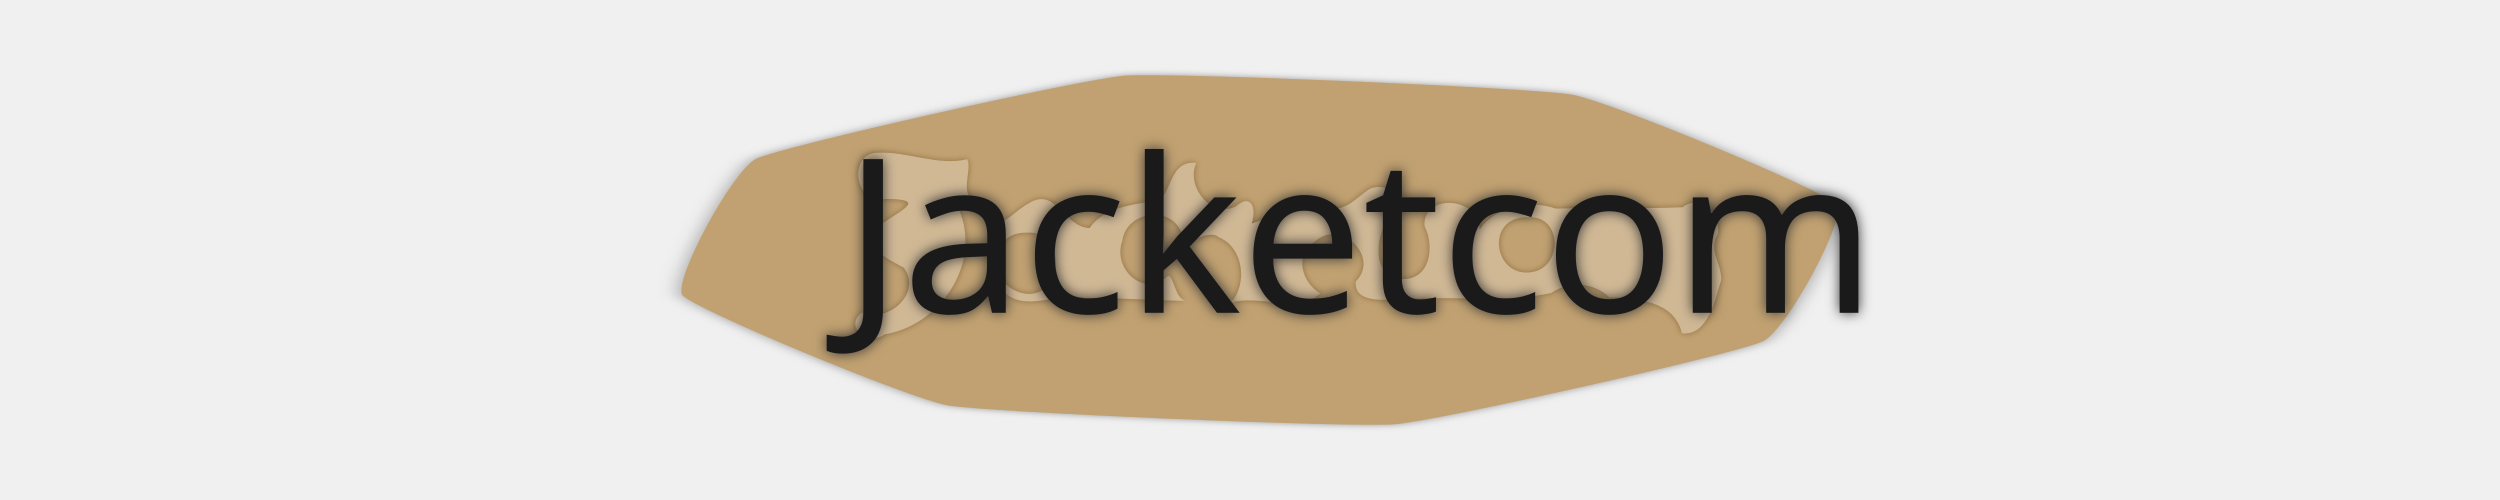
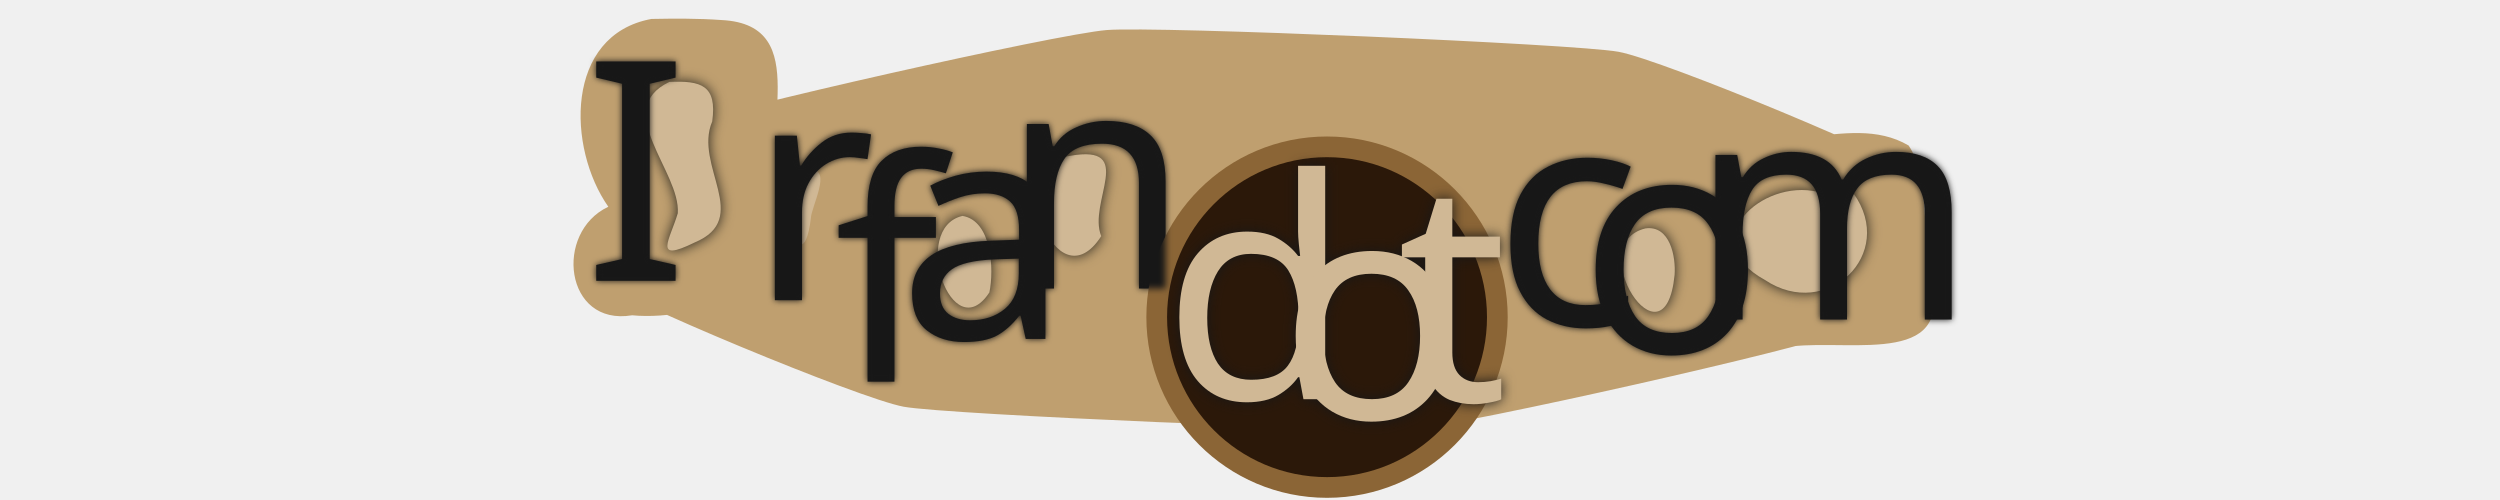
- <svg xmlns="http://www.w3.org/2000/svg" width="320" height="64" viewBox="0 0 150 23.057" id="svg4203" version="1.1">
+ <svg xmlns="http://www.w3.org/2000/svg" width="640" height="128" viewBox="0 0 300 46.113" id="svg4203" version="1.1">
  <defs id="defs4205">
    <filter style="color-interpolation-filters:sRGB" id="filter4173">
      <feGaussianBlur stdDeviation="0.5 0.5" result="blur" id="feGaussianBlur4175" />
    </filter>
    <filter style="color-interpolation-filters:sRGB" id="filter4425">
      <feGaussianBlur stdDeviation="1 1" result="blur" id="feGaussianBlur4427" />
    </filter>
    <filter style="color-interpolation-filters:sRGB" id="filter4816">
      <feGaussianBlur stdDeviation="1 1" result="blur" id="feGaussianBlur4818" />
    </filter>
-     <style>
+     <style id="style10">
	@font-face {
    font-family: "oldengl";
    src: url(OLDENGL.ttf) format("truetype");
	}
	</style>
+     <filter style="color-interpolation-filters:sRGB" id="filter5477">
+       <feGaussianBlur stdDeviation="0.4 0.4" result="blur" id="feGaussianBlur5479" />
+     </filter>
+     <filter style="color-interpolation-filters:sRGB" id="filter5565">
+       <feGaussianBlur stdDeviation="0.2 0.2" result="blur" id="feGaussianBlur5567" />
+     </filter>
+     <filter style="color-interpolation-filters:sRGB" id="filter5665">
+       <feGaussianBlur stdDeviation="0.2 0.2" result="fbSourceGraphic" id="feGaussianBlur5667" />
+       <feColorMatrix result="fbSourceGraphicAlpha" in="fbSourceGraphic" values="0 0 0 -1 0 0 0 0 -1 0 0 0 0 -1 0 0 0 0 1 0" id="feColorMatrix5689" />
+       <feGaussianBlur id="feGaussianBlur5691" stdDeviation="0.4 0.4" result="blur" in="fbSourceGraphic" />
+     </filter>
+     <filter style="color-interpolation-filters:sRGB" id="filter5707">
+       <feGaussianBlur stdDeviation="0.4 0.4" result="blur" id="feGaussianBlur5709" />
+     </filter>
  </defs>
-   <g id="layer1" transform="translate(-347.044,-473.6974)">
-     <g id="g4860" transform="matrix(1.024354,0,0,1.177523,28.30352,-86.45414)">
-       <path transform="matrix(0.6262668,-0.00171532,-0.00883992,0.1655444,199.7272,383.8562)" d="m 351.961,645.685 c -2.187,3.635 -29.999,24.195 -34.115,25.219 -4.117,1.024 -38.32,-4.104 -41.956,-6.291 -3.635,-2.187 -24.195,-29.999 -25.219,-34.115 -1.024,-4.117 4.104,-38.32 6.291,-41.956 2.187,-3.635 29.999,-24.195 34.115,-25.219 4.117,-1.024 38.32,4.104 41.956,6.291 3.635,2.187 24.195,29.999 25.219,34.115 1.024,4.117 -4.104,38.32 -6.291,41.956 z" id="path4180-3" style="opacity:1;fill:#999999;fill-opacity:1;stroke:none;stroke-width:2.08;stroke-miterlimit:4;stroke-dasharray:none;stroke-opacity:0;filter:url(#filter4816)" />
-       <path transform="matrix(0.6262668,-0.00171532,-0.00883992,0.1655444,199.7272,383.8562)" d="m 351.961,645.685 c -2.187,3.635 -29.999,24.195 -34.115,25.219 -4.117,1.024 -38.32,-4.104 -41.956,-6.291 -3.635,-2.187 -24.195,-29.999 -25.219,-34.115 -1.024,-4.117 4.104,-38.32 6.291,-41.956 2.187,-3.635 29.999,-24.195 34.115,-25.219 4.117,-1.024 38.32,4.104 41.956,6.291 3.635,2.187 24.195,29.999 25.219,34.115 1.024,4.117 -4.104,38.32 -6.291,41.956 z" id="path4180" style="opacity:1;fill:#c1a171;fill-opacity:1;stroke:none;stroke-width:2.08;stroke-miterlimit:4;stroke-dasharray:none;stroke-opacity:0" />
+   <g id="layer1" transform="translate(-373.6603,-455.4591)">
+     <g id="g4860" transform="matrix(2.34163,0,0,2.691767,-376.4029,-830.8086)" style="fill:#bf9f6f;fill-opacity:1">
+       <path id="path4180" transform="matrix(0.6262668,-0.00171532,-0.00883992,0.1655444,199.7272,383.8562)" style="opacity:1;fill:#bf9f6f;fill-opacity:1;stroke:none;stroke-width:2.08;stroke-miterlimit:4;stroke-dasharray:none;stroke-opacity:0" d="m 351.961,645.685 c -2.187,3.635 -29.999,24.195 -34.115,25.219 -4.117,1.024 -38.32,-4.104 -41.956,-6.291 -3.635,-2.187 -24.195,-29.999 -25.219,-34.115 -1.024,-4.117 4.104,-38.32 6.291,-41.956 2.187,-3.635 29.999,-24.195 34.115,-25.219 4.117,-1.024 38.32,4.104 41.956,6.291 3.635,2.187 24.195,29.999 25.219,34.115 1.024,4.117 -4.104,38.32 -6.291,41.956 z m 0,0 c -2.187,3.635 -29.999,24.195 -34.115,25.219 -4.117,1.024 -38.32,-4.104 -41.956,-6.291 -3.635,-2.187 -24.195,-29.999 -25.219,-34.115 -1.024,-4.117 4.104,-38.32 6.291,-41.956 2.187,-3.635 29.999,-24.195 34.115,-25.219 4.117,-1.024 38.32,4.104 41.956,6.291 3.635,2.187 24.195,29.999 25.219,34.115 1.024,4.117 -4.104,38.32 -6.291,41.956 z m -98.194,-85.736 c -7.056,4.242 -6.42,34.69 -2.818,50.547 -4.366,6.822 -3.135,32.24 2.358,29.254 5.743,1.857 15.237,-9.31 11.922,-33.671 -2.478,-14.298 2.054,-44.435 -5.726,-45.773 -1.913,-0.47 -3.827,-0.453 -5.736,-0.356 z m 85.883,32.583 c -4.302,19.697 -1.208,62.236 7.823,57.049 4.455,-3.247 13.763,5.843 12.132,-16.018 -1.011,-12.638 -0.596,-30.103 -2.476,-38.465 -5.206,-9.846 -11.416,6.452 -16.063,-8.866 l -0.778,3.462 -0.638,2.838 z" />
    </g>
-     <path style="font-style:normal;font-variant:normal;font-weight:normal;font-stretch:normal;font-size:40px;line-height:125%;font-family:'oldengl';-inkscape-font-specification:'oldengl';letter-spacing:0px;word-spacing:0px;fill:#8e6e3e;fill-opacity:1;stroke:none;stroke-width:1px;stroke-linecap:butt;stroke-linejoin:miter;stroke-opacity:1;filter:url(#filter4173)" d="m 339.376,465.972 c -4.805,0.201 -3.468,8.766 1.345,7.441 7.617,0.018 1.606,2.126 -1.396,4.695 -1.938,3.637 2.034,5.044 4.383,6.406 3.083,4.125 -2.635,9.056 -6.754,7.189 -2.903,2.219 0.783,5.669 3.637,3.559 9.155,-1.488 15.893,-11.629 11.889,-20.457 -1.68,-2.767 7.283,3.964 3.165,-0.646 -3.325,-1.259 -0.76,-5.484 -1.715,-7.141 -4.796,1.137 -9.703,-1.345 -14.555,-1.047 z m 50.658,1.613 c -4.222,0.422 -2.829,6.809 -7.016,6.338 -3.373,0.56 -7.261,1.125 -9.338,4.191 -4.012,-0.084 -5.373,-6.555 -9.611,-4.123 -2.045,1.046 -3.813,3.262 -5.906,3.658 0.721,3.084 -1.48,7.405 1.441,10.453 3.279,3.896 8.968,0.253 13.344,1.27 5.346,-0.013 10.968,0.411 16.104,0.482 -1.699,-0.601 -1.835,-4.297 -2.787,-4.023 -3.855,3.624 -8.934,-1.149 -7.324,-5.604 0.671,-5.268 8.935,-5.887 9.779,-0.391 0.398,1.609 4.006,-1.819 5.812,-0.232 3.981,1.65 4.653,7.494 1.949,10.51 4.616,-1.302 10.655,1.786 14.398,-1.463 -3.017,-1.804 -4.265,-6.176 -0.877,-8.338 3.943,-3.759 10.615,2.311 6.598,6.398 -0.474,4.006 6.09,2.784 8.391,2.893 7.638,-0.603 15.688,0.606 23.088,-1.006 3.001,-2.055 6.872,-1.693 9.404,0.68 4.334,0.189 10.514,0.525 11.682,5.793 4.25,0.559 5.436,-5.655 6.369,-8.654 -0.041,-2.924 -2.145,-4.636 -0.545,-7.436 0.414,-3.107 -2.761,-6.447 -5.709,-4.227 -6.789,0.261 -13.788,0.072 -20.43,0.211 -4.344,-1.477 -9.515,-0.485 -12.303,3.371 0.034,-5.347 -9.286,-5.876 -8.875,-0.543 1.709,3.261 0.927,8.832 -3.734,8.518 -5.23,-0.674 -3.959,-7.254 -1.842,-10.377 1.998,-2.533 -0.12,-5.385 -3.166,-4.184 -2.287,1.354 -4.309,4.359 -7.508,2.768 -4.157,-1.35 -7.792,1.786 -11.621,2.852 0.877,-2.463 -0.102,-4.968 -2.537,-2.758 -3.991,1.969 -8.116,-3.187 -6.391,-6.992 -0.275,-0.061 -0.561,-0.069 -0.84,-0.035 z m 54.336,8.791 c 5.54,-0.355 5.673,8.004 0.641,8.84 -6.255,1.04 -7.689,-9.015 -0.641,-8.84 z m -80.799,2.48 c 6.644,-0.422 5.895,10.842 -0.467,9.812 -5.953,-1.155 -6.236,-9.867 0.467,-9.812 z" id="text4747-8" transform="matrix(0.3720985,0,0,0.3720985,273.3767,306.0032)" />
-     <path style="font-style:normal;font-variant:normal;font-weight:normal;font-stretch:normal;font-size:40px;line-height:125%;font-family:'oldengl';-inkscape-font-specification:'oldengl';letter-spacing:0px;word-spacing:0px;fill:#d0b895;fill-opacity:1;stroke:none;stroke-width:1px;stroke-linecap:butt;stroke-linejoin:miter;stroke-opacity:1" d="m 399.658,479.391 c -1.788,0.075 -1.29,3.262 0.5,2.769 2.834,0.007 0.598,0.791 -0.519,1.747 -0.721,1.353 0.757,1.877 1.631,2.384 1.147,1.535 -0.981,3.37 -2.513,2.675 -1.08,0.826 0.291,2.109 1.353,1.324 3.407,-0.554 5.914,-4.327 4.424,-7.612 -0.625,-1.03 2.71,1.475 1.178,-0.24 -1.237,-0.468 -0.283,-2.041 -0.638,-2.657 -1.785,0.423 -3.61,-0.5 -5.416,-0.39 z m 18.85,0.6 c -1.571,0.157 -1.053,2.534 -2.611,2.358 -1.255,0.208 -2.702,0.419 -3.475,1.56 -1.493,-0.031 -1.999,-2.439 -3.576,-1.534 -0.761,0.389 -1.419,1.214 -2.198,1.361 0.268,1.148 -0.551,2.756 0.536,3.89 1.22,1.45 3.337,0.094 4.965,0.472 1.989,-0.005 4.081,0.153 5.992,0.18 -0.632,-0.224 -0.683,-1.599 -1.037,-1.497 -1.434,1.348 -3.324,-0.427 -2.725,-2.085 0.25,-1.96 3.325,-2.191 3.639,-0.145 0.148,0.599 1.49,-0.677 2.163,-0.086 1.481,0.614 1.731,2.788 0.725,3.911 1.718,-0.484 3.965,0.665 5.358,-0.544 -1.122,-0.671 -1.587,-2.298 -0.326,-3.103 1.467,-1.399 3.95,0.86 2.455,2.381 -0.176,1.491 2.266,1.036 3.122,1.076 2.842,-0.224 5.837,0.226 8.591,-0.374 1.117,-0.765 2.557,-0.63 3.499,0.253 1.613,0.07 3.912,0.195 4.347,2.156 1.582,0.208 2.023,-2.104 2.37,-3.22 -0.015,-1.088 -0.798,-1.725 -0.203,-2.767 0.154,-1.156 -1.027,-2.399 -2.124,-1.573 -2.526,0.097 -5.13,0.027 -7.602,0.079 -1.616,-0.55 -3.541,-0.181 -4.578,1.254 0.013,-1.989 -3.455,-2.187 -3.302,-0.202 0.636,1.213 0.345,3.286 -1.39,3.169 -1.946,-0.251 -1.473,-2.699 -0.685,-3.861 0.743,-0.943 -0.045,-2.004 -1.178,-1.557 -0.851,0.504 -1.603,1.622 -2.794,1.03 -1.547,-0.502 -2.899,0.665 -4.324,1.061 0.326,-0.916 -0.038,-1.849 -0.944,-1.026 -1.485,0.733 -3.02,-1.186 -2.378,-2.602 -0.102,-0.023 -0.209,-0.026 -0.312,-0.013 z m 20.218,3.271 c 2.062,-0.132 2.111,2.978 0.238,3.289 -2.328,0.387 -2.861,-3.355 -0.238,-3.289 z m -30.065,0.923 c 2.472,-0.157 2.193,4.034 -0.174,3.651 -2.215,-0.43 -2.32,-3.671 0.174,-3.651 z" id="text4747" />
-     <text xml:space="preserve" style="font-style:normal;font-variant:normal;font-weight:normal;font-stretch:normal;font-size:34.729px;line-height:125%;font-family:'oldengl';-inkscape-font-specification:'oldengl';letter-spacing:0px;word-spacing:0px;fill:#333333;fill-opacity:1;stroke:none;stroke-width:1px;stroke-linecap:butt;stroke-linejoin:miter;stroke-opacity:1;filter:url(#filter4425)" x="334.01" y="491.769" id="text4743-9" transform="matrix(0.3720985,0,0,0.3720985,273.3767,306.0032)">
-       <tspan id="tspan4745-5" x="334.01" y="491.769">Jacketcom</tspan>
-     </text>
-     <text xml:space="preserve" style="font-style:normal;font-variant:normal;font-weight:normal;font-stretch:normal;font-size:12.923px;line-height:125%;font-family:'oldengl';-inkscape-font-specification:'oldengl';letter-spacing:0px;word-spacing:0px;fill:#1a1a1a;fill-opacity:1;stroke:none;stroke-width:1px;stroke-linecap:butt;stroke-linejoin:miter;stroke-opacity:1" x="397.661" y="488.99" id="text4743">
-       <tspan id="tspan4745" x="397.661" y="488.99">Jacketcom</tspan>
-     </text>
+     <path style="font-style:normal;font-variant:normal;font-weight:normal;font-stretch:normal;font-size:18.75px;line-height:125%;font-family:'Old English Text MT';-inkscape-font-specification:'Old English Text MT';letter-spacing:0px;word-spacing:0px;fill:#d0b895;fill-opacity:1;stroke:none;stroke-width:1px;stroke-linecap:butt;stroke-linejoin:miter;stroke-opacity:1" d="m 470.892,468.965 c -5.3,0.435 -1.087,15.129 0.069,5.777 0.021,-1.379 2.623,-6.091 -0.069,-5.777 z" id="text5071" />
+     <g id="g5431" style="fill:#24221c;filter:url(#filter5477)" transform="matrix(1.965413,0,0,1.965413,-305.634,-477.6422)">
+       <path style="font-style:normal;font-variant:normal;font-weight:normal;font-stretch:normal;font-size:18.75px;line-height:125%;font-family:'Old English Text MT';-inkscape-font-specification:'Old English Text MT';letter-spacing:0px;word-spacing:0px;fill:#24221c;fill-opacity:1;stroke:none;stroke-width:1px;stroke-linecap:butt;stroke-linejoin:miter;stroke-opacity:1" d="m 386.492,476.229 c -3.561,1.708 0.702,5.486 0.514,8.021 -0.471,1.603 -1.555,3.056 1.018,1.789 3.553,-1.473 -0.071,-4.699 1.086,-7.396 0.307,-2.221 -0.686,-2.498 -2.617,-2.414 z" id="path5433" />
+       <path style="font-style:normal;font-variant:normal;font-weight:normal;font-stretch:normal;font-size:18.75px;line-height:125%;font-family:'Old English Text MT';-inkscape-font-specification:'Old English Text MT';letter-spacing:0px;word-spacing:0px;fill:#24221c;fill-opacity:1;stroke:none;stroke-width:1px;stroke-linecap:butt;stroke-linejoin:miter;stroke-opacity:1" d="m 404.389,484.41 c -3.216,0.755 -0.631,8.156 1.643,4.672 0.298,-1.4 0.147,-4.384 -1.643,-4.672 z" id="path5435" />
+       <path style="font-style:normal;font-variant:normal;font-weight:normal;font-stretch:normal;font-size:18.75px;line-height:125%;font-family:'Old English Text MT';-inkscape-font-specification:'Old English Text MT';letter-spacing:0px;word-spacing:0px;fill:#24221c;fill-opacity:1;stroke:none;stroke-width:1px;stroke-linecap:butt;stroke-linejoin:miter;stroke-opacity:1" d="m 410.955,480.742 c -4.117,0.623 -0.842,9.194 1.906,4.904 -0.843,-2.067 2.183,-5.63 -1.906,-4.904 z" id="path5437" />
+       <g id="g5439" style="fill:#24221c">
+         <path id="path5441" d="m 446.09,485.172 c -3.919,0.953 1.173,8.888 1.779,2.844 0.082,-1.108 -0.274,-3.047 -1.779,-2.844 z" style="font-style:normal;font-variant:normal;font-weight:normal;font-stretch:normal;font-size:18.75px;line-height:125%;font-family:'Old English Text MT';-inkscape-font-specification:'Old English Text MT';letter-spacing:0px;word-spacing:0px;fill:#24221c;fill-opacity:1;stroke:none;stroke-width:1px;stroke-linecap:butt;stroke-linejoin:miter;stroke-opacity:1" />
+         <path id="path5443" d="m 456.611,482.943 c -3.441,-0.823 -7.547,3.015 -3.227,5.379 3.768,2.521 8.072,-1.57 5.408,-5.285 -0.723,-0.097 -1.454,-0.115 -2.182,-0.094 z" style="font-style:normal;font-variant:normal;font-weight:normal;font-stretch:normal;font-size:18.75px;line-height:125%;font-family:'Old English Text MT';-inkscape-font-specification:'Old English Text MT';letter-spacing:0px;word-spacing:0px;fill:#24221c;fill-opacity:1;stroke:none;stroke-width:1px;stroke-linecap:butt;stroke-linejoin:miter;stroke-opacity:1" />
+       </g>
+     </g>
+     <g id="g5423" transform="matrix(1.965413,0,0,1.965413,-305.634,-477.6422)">
+       <path id="text5067" d="m 386.492,476.229 c -3.561,1.708 0.702,5.486 0.514,8.021 -0.471,1.603 -1.555,3.056 1.018,1.789 3.553,-1.473 -0.071,-4.699 1.086,-7.396 0.307,-2.221 -0.686,-2.498 -2.617,-2.414 z" style="font-style:normal;font-variant:normal;font-weight:normal;font-stretch:normal;font-size:18.75px;line-height:125%;font-family:'Old English Text MT';-inkscape-font-specification:'Old English Text MT';letter-spacing:0px;word-spacing:0px;fill:#d0b895;fill-opacity:1;stroke:none;stroke-width:1px;stroke-linecap:butt;stroke-linejoin:miter;stroke-opacity:1" />
+       <path id="text5079" d="m 404.389,484.41 c -3.216,0.755 -0.631,8.156 1.643,4.672 0.298,-1.4 0.147,-4.384 -1.643,-4.672 z" style="font-style:normal;font-variant:normal;font-weight:normal;font-stretch:normal;font-size:18.75px;line-height:125%;font-family:'Old English Text MT';-inkscape-font-specification:'Old English Text MT';letter-spacing:0px;word-spacing:0px;fill:#d0b895;fill-opacity:1;stroke:none;stroke-width:1px;stroke-linecap:butt;stroke-linejoin:miter;stroke-opacity:1" />
+       <path id="text5083" d="m 410.955,480.742 c -4.117,0.623 -0.842,9.194 1.906,4.904 -0.843,-2.067 2.183,-5.63 -1.906,-4.904 z" style="font-style:normal;font-variant:normal;font-weight:normal;font-stretch:normal;font-size:18.75px;line-height:125%;font-family:'Old English Text MT';-inkscape-font-specification:'Old English Text MT';letter-spacing:0px;word-spacing:0px;fill:#d0b895;fill-opacity:1;stroke:none;stroke-width:1px;stroke-linecap:butt;stroke-linejoin:miter;stroke-opacity:1" />
+       <g id="g5419">
+         <path style="font-style:normal;font-variant:normal;font-weight:normal;font-stretch:normal;font-size:18.75px;line-height:125%;font-family:'Old English Text MT';-inkscape-font-specification:'Old English Text MT';letter-spacing:0px;word-spacing:0px;fill:#d0b895;fill-opacity:1;stroke:none;stroke-width:1px;stroke-linecap:butt;stroke-linejoin:miter;stroke-opacity:1" d="m 446.09,485.172 c -3.919,0.953 1.173,8.888 1.779,2.844 0.082,-1.108 -0.274,-3.047 -1.779,-2.844 z" id="text5349" />
+         <path style="font-style:normal;font-variant:normal;font-weight:normal;font-stretch:normal;font-size:18.75px;line-height:125%;font-family:'Old English Text MT';-inkscape-font-specification:'Old English Text MT';letter-spacing:0px;word-spacing:0px;fill:#d0b895;fill-opacity:1;stroke:none;stroke-width:1px;stroke-linecap:butt;stroke-linejoin:miter;stroke-opacity:1" d="m 456.611,482.943 c -3.441,-0.823 -7.547,3.015 -3.227,5.379 3.768,2.521 8.072,-1.57 5.408,-5.285 -0.723,-0.097 -1.454,-0.115 -2.182,-0.094 z" id="text5353" />
+       </g>
+     </g>
+     <g id="g4194" transform="matrix(1.965413,0,0,1.965413,-307.4528,-475.8111)" style="fill:#171717;fill-opacity:1">
+       <text id="text4150" y="487.441" x="382.202" style="font-style:normal;font-variant:normal;font-weight:normal;font-stretch:normal;font-size:18.75px;line-height:125%;font-family:'Old English Text MT';-inkscape-font-specification:'Old English Text MT';letter-spacing:0px;word-spacing:0px;fill:#171717;fill-opacity:1;stroke:none;stroke-width:1px;stroke-linecap:butt;stroke-linejoin:miter;stroke-opacity:1" xml:space="preserve">
+         <tspan y="487.441" x="382.202" id="tspan4152">I</tspan>
+       </text>
+       <text id="text4154" y="488.625" x="392.264" style="font-style:normal;font-variant:normal;font-weight:normal;font-stretch:normal;font-size:18.75px;line-height:125%;font-family:'Old English Text MT';-inkscape-font-specification:'Old English Text MT';letter-spacing:0px;word-spacing:0px;fill:#171717;fill-opacity:1;stroke:none;stroke-width:1px;stroke-linecap:butt;stroke-linejoin:miter;stroke-opacity:1" xml:space="preserve">
+         <tspan y="488.625" x="392.264" id="tspan4156">r</tspan>
+       </text>
+       <text id="text4158" y="493.597" x="397.473" style="font-style:normal;font-variant:normal;font-weight:normal;font-stretch:normal;font-size:18.75px;line-height:125%;font-family:'Old English Text MT';-inkscape-font-specification:'Old English Text MT';letter-spacing:0px;word-spacing:0px;fill:#171717;fill-opacity:1;stroke:none;stroke-width:1px;stroke-linecap:butt;stroke-linejoin:miter;stroke-opacity:1" xml:space="preserve">
+         <tspan y="493.597" x="397.473" id="tspan4160">f</tspan>
+       </text>
+       <text id="text4162" y="490.992" x="401.379" style="font-style:normal;font-variant:normal;font-weight:normal;font-stretch:normal;font-size:18.75px;line-height:125%;font-family:'Old English Text MT';-inkscape-font-specification:'Old English Text MT';letter-spacing:0px;word-spacing:0px;fill:#171717;fill-opacity:1;stroke:none;stroke-width:1px;stroke-linecap:butt;stroke-linejoin:miter;stroke-opacity:1" xml:space="preserve">
+         <tspan y="490.992" x="401.379" id="tspan4164">a</tspan>
+       </text>
+       <text id="text4166" y="487.914" x="407.653" style="font-style:normal;font-variant:normal;font-weight:normal;font-stretch:normal;font-size:18.75px;line-height:125%;font-family:'Old English Text MT';-inkscape-font-specification:'Old English Text MT';letter-spacing:0px;word-spacing:0px;fill:#171717;fill-opacity:1;stroke:none;stroke-width:1px;stroke-linecap:butt;stroke-linejoin:miter;stroke-opacity:1" xml:space="preserve">
+         <tspan y="487.914" x="407.653" id="tspan4168">n</tspan>
+       </text>
+     </g>
+     <circle style="opacity:1;fill:#8b6536;fill-opacity:1;stroke:#ffffff;stroke-width:46.422;stroke-miterlimit:4;stroke-dasharray:none;stroke-opacity:0" id="path4222-8" cx="532.904" cy="486.574" r="21.68" />
+     <circle style="opacity:1;fill:#2b1809;fill-opacity:1;stroke:#ffffff;stroke-width:41.102;stroke-miterlimit:4;stroke-dasharray:none;stroke-opacity:0" id="path4222" cx="532.904" cy="486.574" r="19.196" />
+     <g style="fill:#171717;fill-opacity:1;filter:url(#filter5707)" transform="matrix(1.965413,0,0,1.965413,-310.1552,-478.8152)" id="g5693">
+       <text xml:space="preserve" style="font-style:normal;font-variant:normal;font-weight:normal;font-stretch:normal;font-size:18.75px;line-height:125%;font-family:'Old English Text MT';-inkscape-font-specification:'Old English Text MT';letter-spacing:0px;word-spacing:0px;fill:#171717;fill-opacity:1;stroke:none;stroke-width:1px;stroke-linecap:butt;stroke-linejoin:miter;stroke-opacity:1" x="418.899" y="496.201" id="text5695">
+         <tspan id="tspan5697" x="418.899" y="496.201">d</tspan>
+       </text>
+       <text xml:space="preserve" style="font-style:normal;font-variant:normal;font-weight:normal;font-stretch:normal;font-size:18.75px;line-height:125%;font-family:'Old English Text MT';-inkscape-font-specification:'Old English Text MT';letter-spacing:0px;word-spacing:0px;fill:#171717;fill-opacity:1;stroke:none;stroke-width:1px;stroke-linecap:butt;stroke-linejoin:miter;stroke-opacity:1" x="426.002" y="497.385" id="text5699">
+         <tspan id="tspan5701" x="426.002" y="497.385">o</tspan>
+       </text>
+       <text xml:space="preserve" style="font-style:normal;font-variant:normal;font-weight:normal;font-stretch:normal;font-size:18.75px;line-height:125%;font-family:'Old English Text MT';-inkscape-font-specification:'Old English Text MT';letter-spacing:0px;word-spacing:0px;fill:#171717;fill-opacity:1;stroke:none;stroke-width:1px;stroke-linecap:butt;stroke-linejoin:miter;stroke-opacity:1" x="433.223" y="496.319" id="text5703">
+         <tspan id="tspan5705" x="433.223" y="496.319">t</tspan>
+       </text>
+     </g>
+     <g id="g4206" transform="matrix(1.965413,0,0,1.965413,-310.1552,-478.8152)" style="fill:#d0b895;fill-opacity:1">
+       <text id="text4170" y="496.201" x="418.899" style="font-style:normal;font-variant:normal;font-weight:normal;font-stretch:normal;font-size:18.75px;line-height:125%;font-family:'Old English Text MT';-inkscape-font-specification:'Old English Text MT';letter-spacing:0px;word-spacing:0px;fill:#d0b895;fill-opacity:1;stroke:none;stroke-width:1px;stroke-linecap:butt;stroke-linejoin:miter;stroke-opacity:1" xml:space="preserve">
+         <tspan y="496.201" x="418.899" id="tspan4172">d</tspan>
+       </text>
+       <text id="text4174" y="497.385" x="426.002" style="font-style:normal;font-variant:normal;font-weight:normal;font-stretch:normal;font-size:18.75px;line-height:125%;font-family:'Old English Text MT';-inkscape-font-specification:'Old English Text MT';letter-spacing:0px;word-spacing:0px;fill:#d0b895;fill-opacity:1;stroke:none;stroke-width:1px;stroke-linecap:butt;stroke-linejoin:miter;stroke-opacity:1" xml:space="preserve">
+         <tspan y="497.385" x="426.002" id="tspan4176">o</tspan>
+       </text>
+       <text id="text4178" y="496.319" x="433.223" style="font-style:normal;font-variant:normal;font-weight:normal;font-stretch:normal;font-size:18.75px;line-height:125%;font-family:'Old English Text MT';-inkscape-font-specification:'Old English Text MT';letter-spacing:0px;word-spacing:0px;fill:#d0b895;fill-opacity:1;stroke:none;stroke-width:1px;stroke-linecap:butt;stroke-linejoin:miter;stroke-opacity:1" xml:space="preserve">
+         <tspan y="496.319" x="433.223" id="tspan4180">t</tspan>
+       </text>
+     </g>
+     <g id="g4214" transform="matrix(1.965413,0,0,1.965413,-314.6322,-471.3974)" style="fill:#171717;fill-opacity:1">
+       <text id="text4182" y="487.914" x="441.391" style="font-style:normal;font-variant:normal;font-weight:normal;font-stretch:normal;font-size:18.75px;line-height:125%;font-family:'Old English Text MT';-inkscape-font-specification:'Old English Text MT';letter-spacing:0px;word-spacing:0px;fill:#171717;fill-opacity:1;stroke:none;stroke-width:1px;stroke-linecap:butt;stroke-linejoin:miter;stroke-opacity:1" xml:space="preserve">
+         <tspan y="487.914" x="441.391" id="tspan4184">c</tspan>
+       </text>
+       <text id="text4186" y="489.572" x="446.599" style="font-style:normal;font-variant:normal;font-weight:normal;font-stretch:normal;font-size:18.75px;line-height:125%;font-family:'Old English Text MT';-inkscape-font-specification:'Old English Text MT';letter-spacing:0px;word-spacing:0px;fill:#171717;fill-opacity:1;stroke:none;stroke-width:1px;stroke-linecap:butt;stroke-linejoin:miter;stroke-opacity:1" xml:space="preserve">
+         <tspan y="489.572" x="446.599" id="tspan4188">o</tspan>
+       </text>
+       <text id="text4190" y="487.559" x="453.347" style="font-style:normal;font-variant:normal;font-weight:normal;font-stretch:normal;font-size:18.75px;line-height:125%;font-family:'Old English Text MT';-inkscape-font-specification:'Old English Text MT';letter-spacing:0px;word-spacing:0px;fill:#171717;fill-opacity:1;stroke:none;stroke-width:1px;stroke-linecap:butt;stroke-linejoin:miter;stroke-opacity:1" xml:space="preserve">
+         <tspan y="487.559" x="453.347" id="tspan4192">m</tspan>
+       </text>
+     </g>
+     <g id="g5517" style="filter:url(#filter5565)" transform="matrix(1.965413,0,0,1.965413,-305.634,-477.6422)">
+       <g id="g5481" transform="translate(-0.9254332,0.9316357)" style="fill:#171717;fill-opacity:1">
+         <text id="text5483" y="487.441" x="382.202" style="font-style:normal;font-variant:normal;font-weight:normal;font-stretch:normal;font-size:18.75px;line-height:125%;font-family:'Old English Text MT';-inkscape-font-specification:'Old English Text MT';letter-spacing:0px;word-spacing:0px;fill:#171717;fill-opacity:1;stroke:none;stroke-width:1px;stroke-linecap:butt;stroke-linejoin:miter;stroke-opacity:1" xml:space="preserve">
+           <tspan y="487.441" x="382.202" id="tspan5485">I</tspan>
+         </text>
+         <text id="text5487" y="488.625" x="392.264" style="font-style:normal;font-variant:normal;font-weight:normal;font-stretch:normal;font-size:18.75px;line-height:125%;font-family:'Old English Text MT';-inkscape-font-specification:'Old English Text MT';letter-spacing:0px;word-spacing:0px;fill:#171717;fill-opacity:1;stroke:none;stroke-width:1px;stroke-linecap:butt;stroke-linejoin:miter;stroke-opacity:1" xml:space="preserve">
+           <tspan y="488.625" x="392.264" id="tspan5489">r</tspan>
+         </text>
+         <text id="text5491" y="493.597" x="397.473" style="font-style:normal;font-variant:normal;font-weight:normal;font-stretch:normal;font-size:18.75px;line-height:125%;font-family:'Old English Text MT';-inkscape-font-specification:'Old English Text MT';letter-spacing:0px;word-spacing:0px;fill:#171717;fill-opacity:1;stroke:none;stroke-width:1px;stroke-linecap:butt;stroke-linejoin:miter;stroke-opacity:1" xml:space="preserve">
+           <tspan y="493.597" x="397.473" id="tspan5493">f</tspan>
+         </text>
+         <text id="text5495" y="490.992" x="401.379" style="font-style:normal;font-variant:normal;font-weight:normal;font-stretch:normal;font-size:18.75px;line-height:125%;font-family:'Old English Text MT';-inkscape-font-specification:'Old English Text MT';letter-spacing:0px;word-spacing:0px;fill:#171717;fill-opacity:1;stroke:none;stroke-width:1px;stroke-linecap:butt;stroke-linejoin:miter;stroke-opacity:1" xml:space="preserve">
+           <tspan y="490.992" x="401.379" id="tspan5497">a</tspan>
+         </text>
+         <text id="text5499" y="487.914" x="407.653" style="font-style:normal;font-variant:normal;font-weight:normal;font-stretch:normal;font-size:18.75px;line-height:125%;font-family:'Old English Text MT';-inkscape-font-specification:'Old English Text MT';letter-spacing:0px;word-spacing:0px;fill:#171717;fill-opacity:1;stroke:none;stroke-width:1px;stroke-linecap:butt;stroke-linejoin:miter;stroke-opacity:1" xml:space="preserve">
+           <tspan y="487.914" x="407.653" id="tspan5501">n</tspan>
+         </text>
+       </g>
+       <g id="g5503" transform="translate(-4.578302,3.177319)" style="fill:#171717;fill-opacity:1">
+         <text id="text5505" y="487.914" x="441.391" style="font-style:normal;font-variant:normal;font-weight:normal;font-stretch:normal;font-size:18.75px;line-height:125%;font-family:'Old English Text MT';-inkscape-font-specification:'Old English Text MT';letter-spacing:0px;word-spacing:0px;fill:#171717;fill-opacity:1;stroke:none;stroke-width:1px;stroke-linecap:butt;stroke-linejoin:miter;stroke-opacity:1" xml:space="preserve">
+           <tspan y="487.914" x="441.391" id="tspan5507">c</tspan>
+         </text>
+         <text id="text5509" y="489.572" x="446.599" style="font-style:normal;font-variant:normal;font-weight:normal;font-stretch:normal;font-size:18.75px;line-height:125%;font-family:'Old English Text MT';-inkscape-font-specification:'Old English Text MT';letter-spacing:0px;word-spacing:0px;fill:#171717;fill-opacity:1;stroke:none;stroke-width:1px;stroke-linecap:butt;stroke-linejoin:miter;stroke-opacity:1" xml:space="preserve">
+           <tspan y="489.572" x="446.599" id="tspan5511">o</tspan>
+         </text>
+         <text id="text5513" y="487.559" x="453.347" style="font-style:normal;font-variant:normal;font-weight:normal;font-stretch:normal;font-size:18.75px;line-height:125%;font-family:'Old English Text MT';-inkscape-font-specification:'Old English Text MT';letter-spacing:0px;word-spacing:0px;fill:#171717;fill-opacity:1;stroke:none;stroke-width:1px;stroke-linecap:butt;stroke-linejoin:miter;stroke-opacity:1" xml:space="preserve">
+           <tspan y="487.559" x="453.347" id="tspan5515">m</tspan>
+         </text>
+       </g>
+     </g>
  </g>
</svg>
